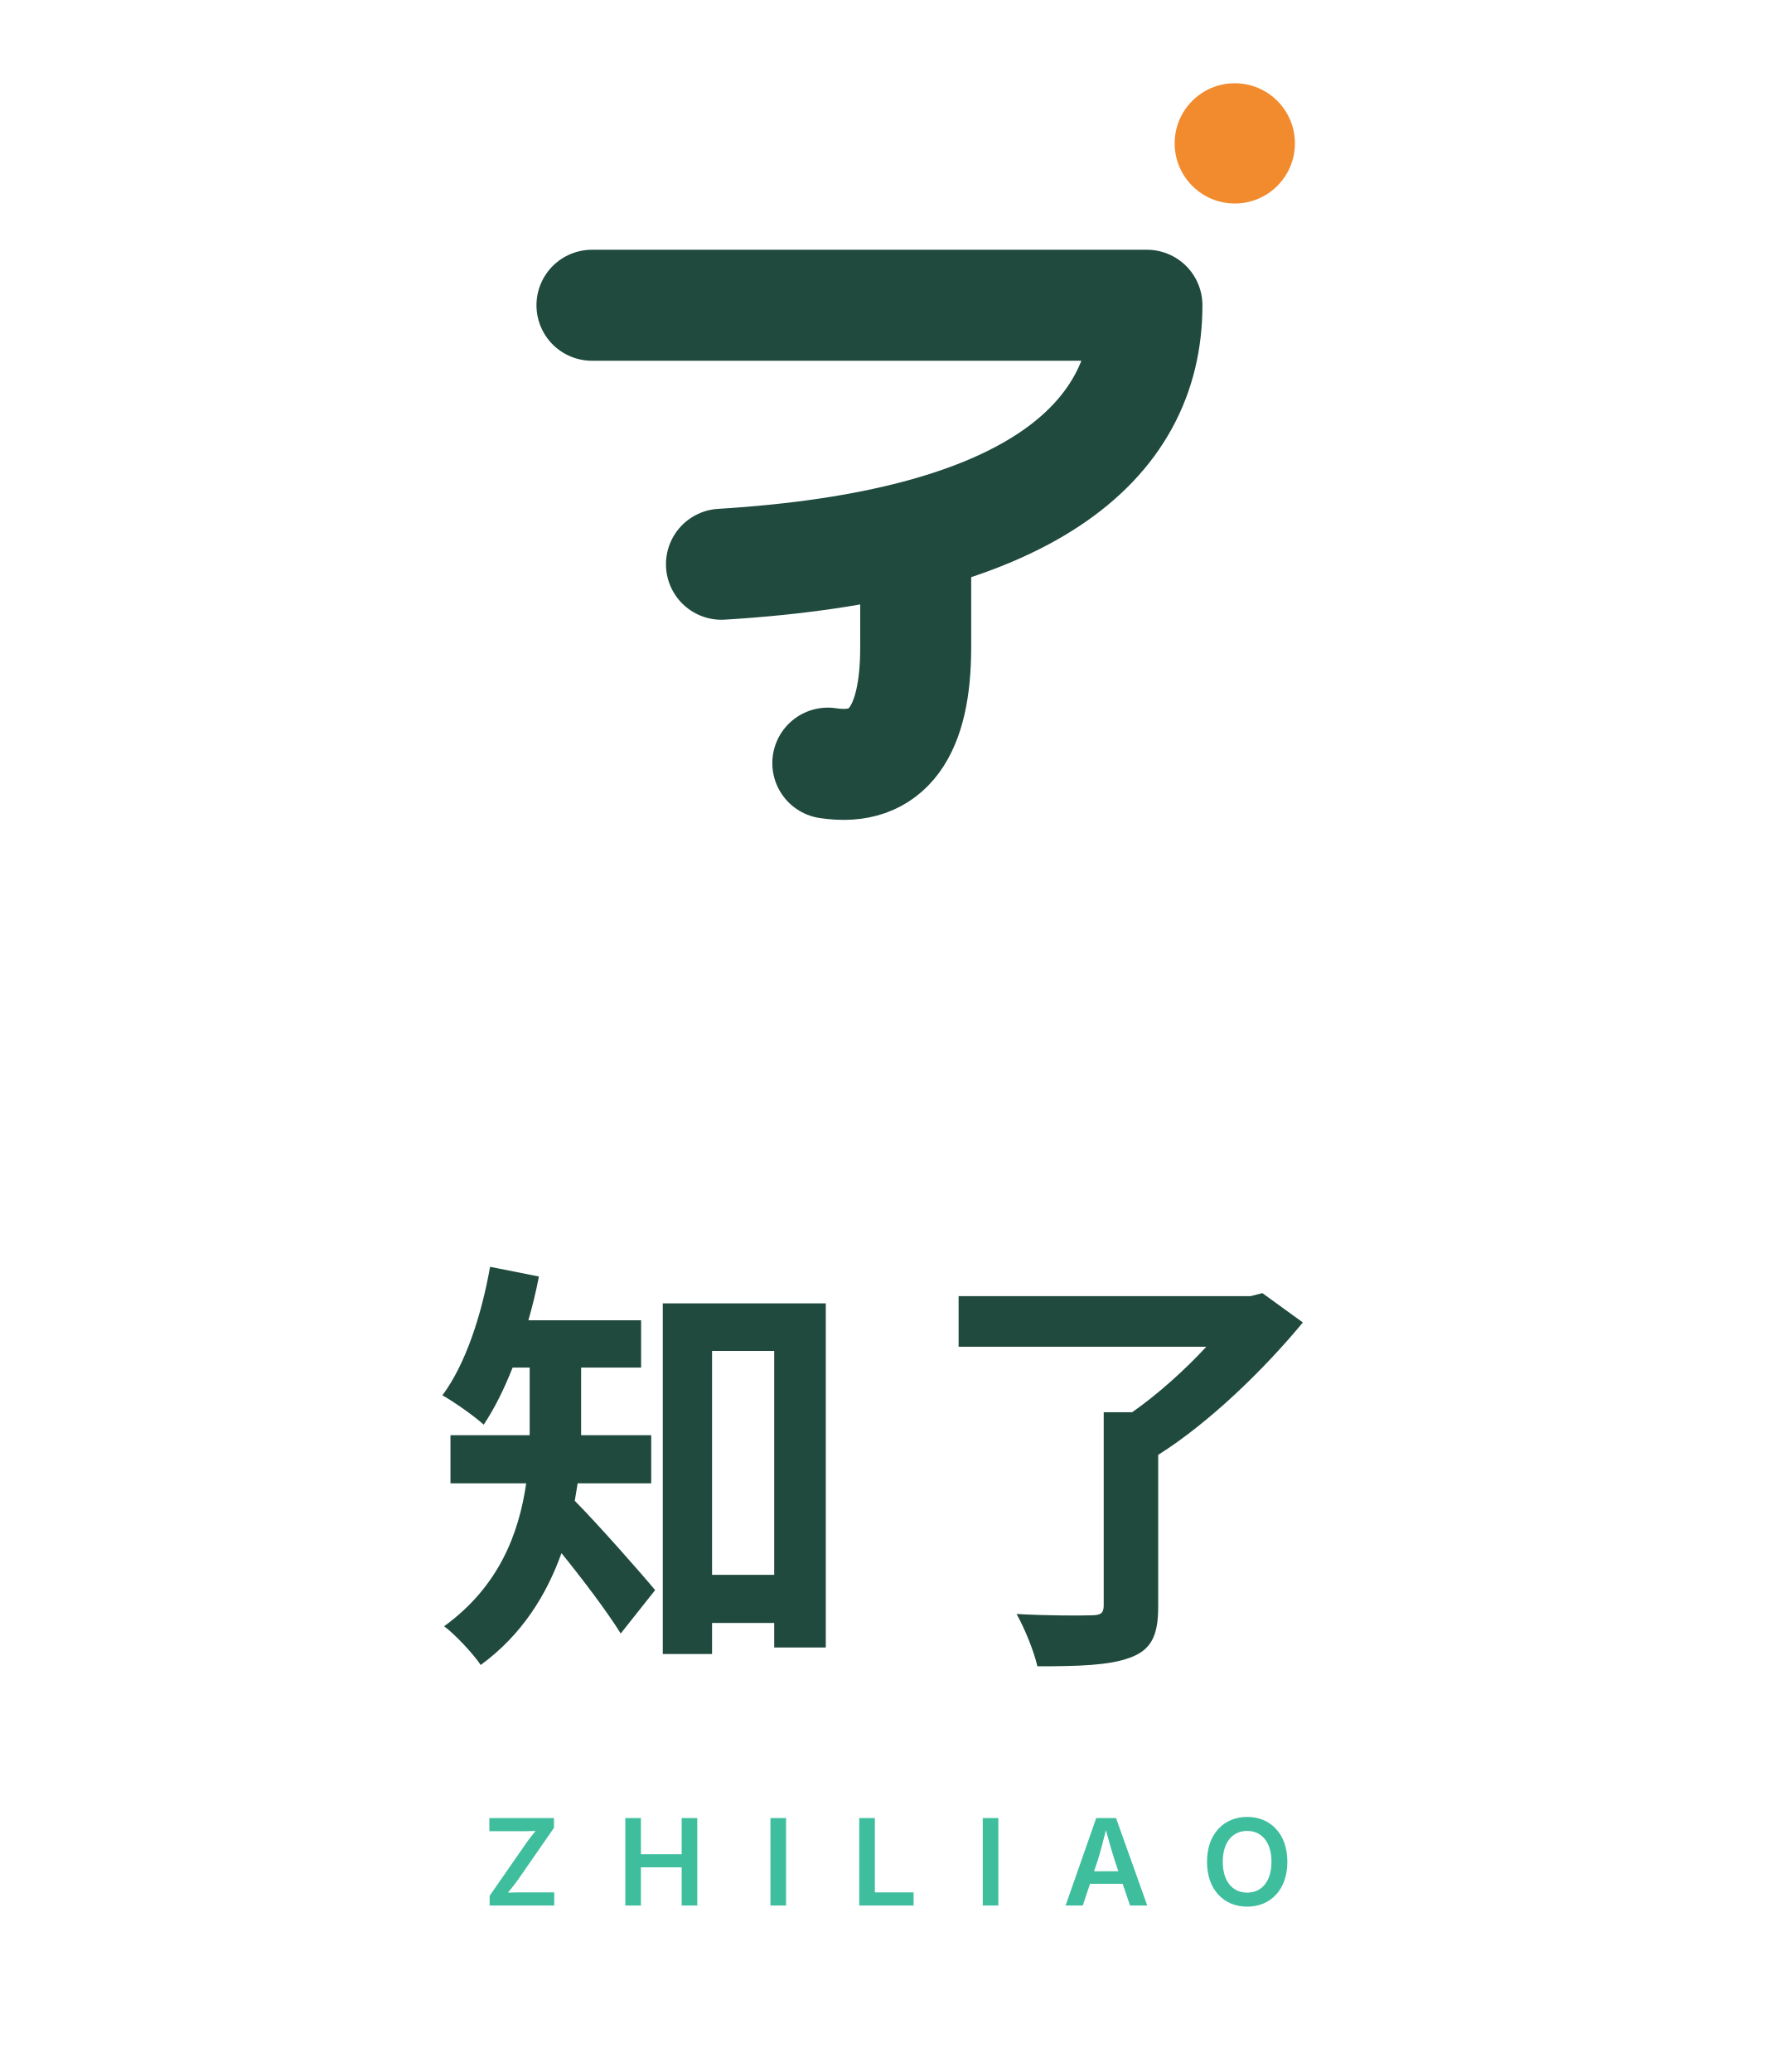
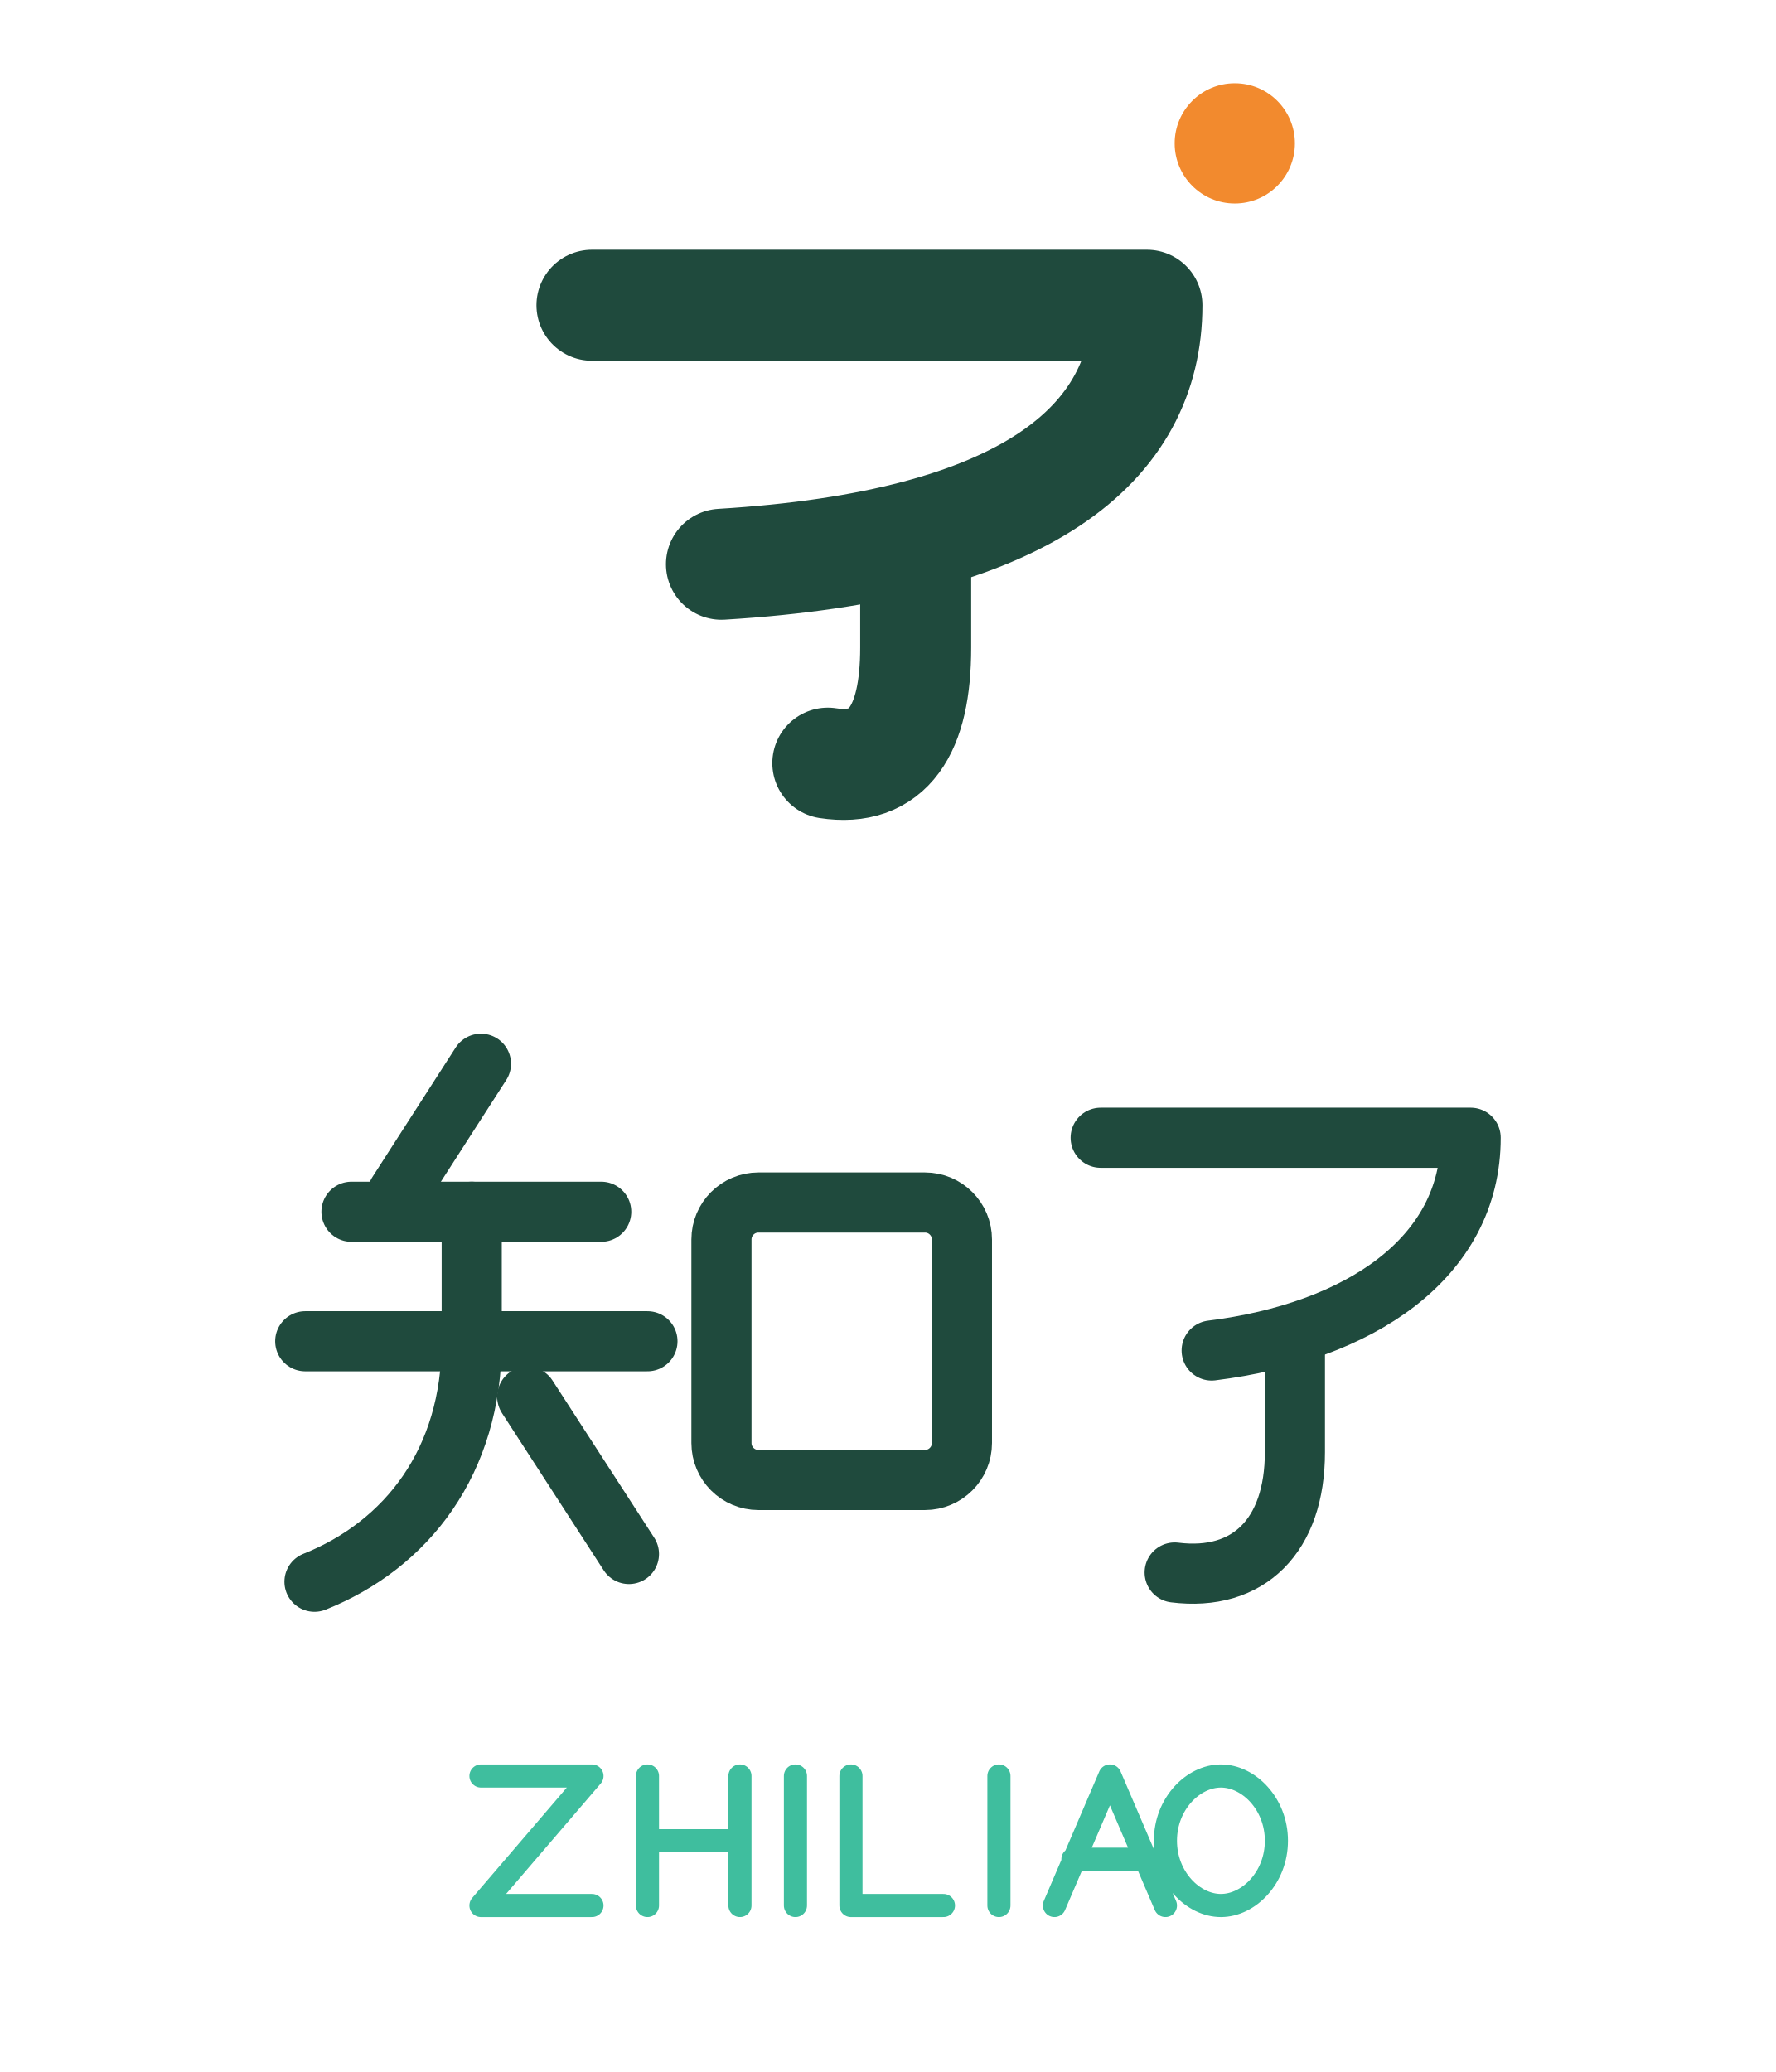
<svg xmlns="http://www.w3.org/2000/svg" width="192" height="224" viewBox="0 0 192 224" fill="none">
  <g transform="translate(48 8)">
    <path d="M16 25 L76 25 C76 40 63 51 30 53" stroke="#1F4A3D" stroke-width="12" stroke-linecap="round" stroke-linejoin="round" fill="none" />
    <path d="M51 50 L51 62 C51 71 48 75.5 41.5 74.5" stroke="#1F4A3D" stroke-width="12" stroke-linecap="round" stroke-linejoin="round" fill="none" />
    <circle cx="85.5" cy="7.5" r="6.5" fill="#F28A2E" />
  </g>
-   <text x="96" y="176" text-anchor="middle" font-family="'PingFang SC','Hiragino Sans GB','Source Han Sans SC','Microsoft YaHei',sans-serif" font-size="46" font-weight="600" letter-spacing="6" fill="#1F4A3D">知了</text>
-   <text x="96" y="206" text-anchor="middle" font-family="'Avenir Next','Inter','Helvetica Neue',Helvetica,Arial,sans-serif" font-size="13" font-weight="600" letter-spacing="6" fill="#3FBE9E">ZHILIAO</text>
+   <g transform="translate(-73 94)" stroke="#1F4A3D" stroke-width="6.5" stroke-linecap="round" stroke-linejoin="round" fill="none">
+     <path d="M125 21 L116 35" />
+     <path d="M111 37 L138 37" />
+     <path d="M106 51 L143 51" />
+     <path d="M124 37 L124 51 C124 64 117 73 107 77" />
+     <path d="M130 57 L141 74" />
+     <rect x="151" y="36" width="26" height="30" rx="4" />
+     <path d="M192 29 L232 29 C232 42 220 50 204 52" />
+     <path d="M213 51 L213 63 C213 72 208 77 200 76" />
+   </g>
+   <path d="M52 192 H64 L52 206 H64 M70 192 V206 M70 199 H80 M80 192 V206 M86 192 V206 M92 192 V206 H102 M108 192 V206 M114 206 L120 192 L126 206 M116 201 H124 M138 199 C138 195 135 192 132 192 C129 192 126 195 126 199 C126 203 129 206 132 206 C135 206 138 203 138 199 Z" stroke="#3FBE9E" stroke-width="2.5" stroke-linecap="round" stroke-linejoin="round" fill="none" />
</svg>
